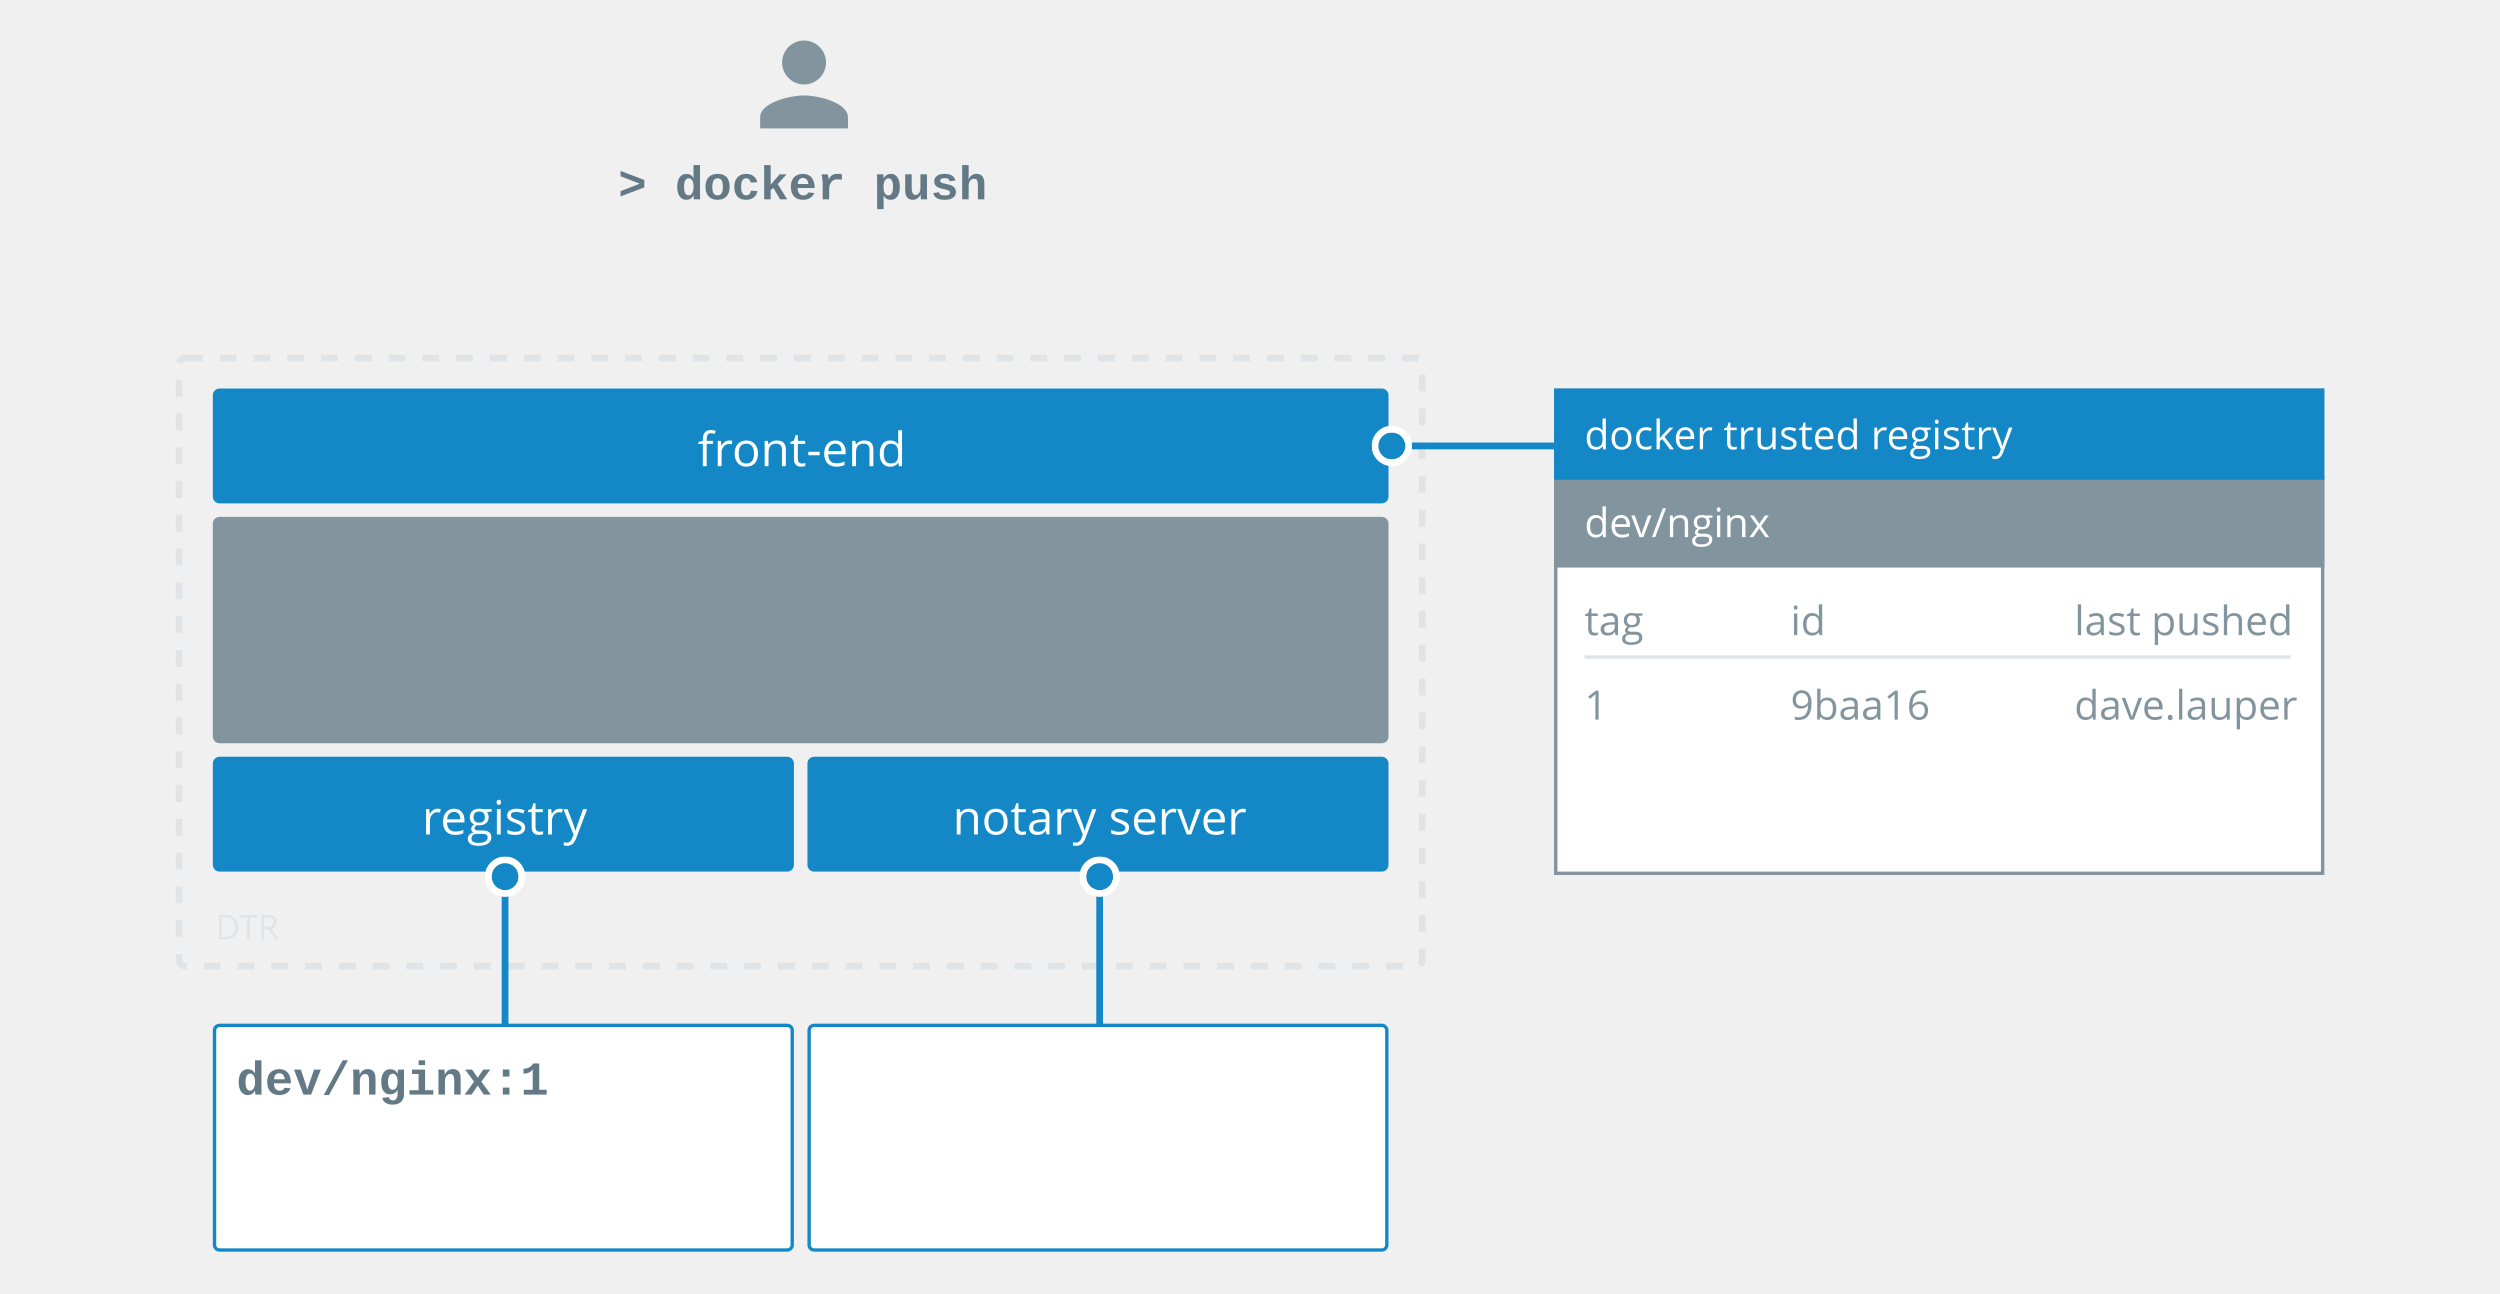
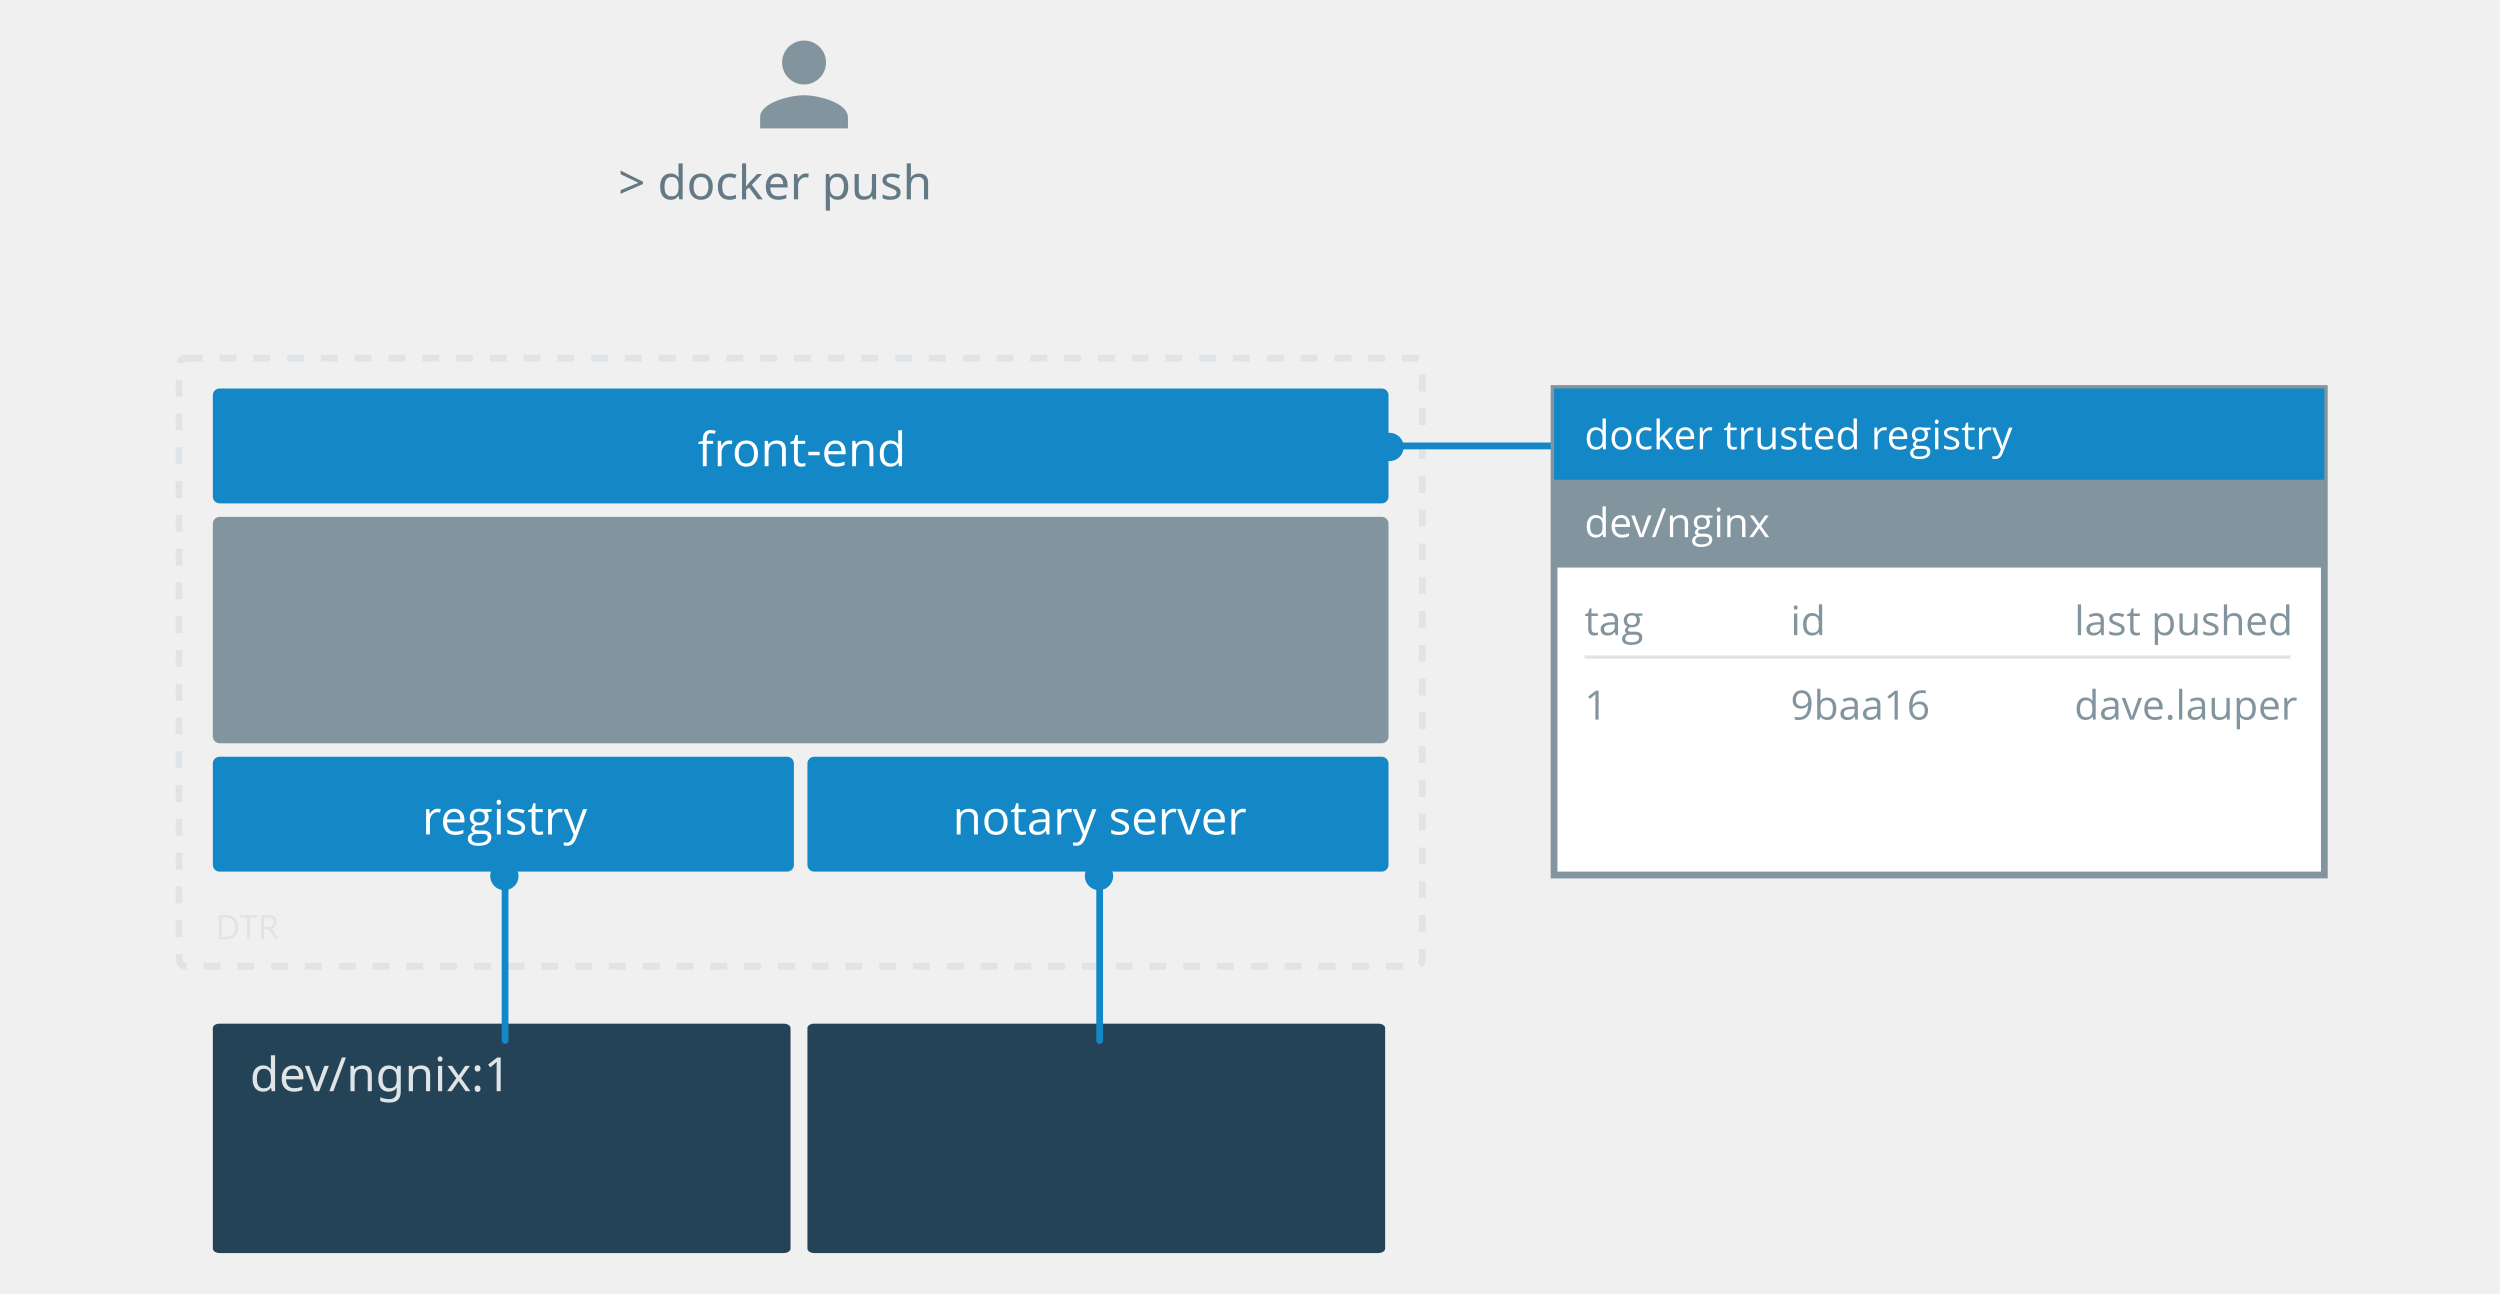
- <svg xmlns="http://www.w3.org/2000/svg" xmlns:xlink="http://www.w3.org/1999/xlink" width="740px" height="383px" viewBox="0 0 740 383" version="1.1">
-   <defs>
-     <circle id="path-1" cx="4" cy="4" r="4" />
-     <mask id="mask-2" maskContentUnits="userSpaceOnUse" maskUnits="objectBoundingBox" x="-2" y="-2" width="12" height="12">
-       <rect x="-2" y="-2" width="12" height="12" fill="white" />
-       <use xlink:href="#path-1" fill="black" />
-     </mask>
-     <rect id="path-3" x="0" y="0" width="172" height="67.5" rx="2" />
-     <mask id="mask-4" maskContentUnits="userSpaceOnUse" maskUnits="objectBoundingBox" x="0" y="0" width="172" height="67.5" fill="white">
-       <use xlink:href="#path-3" />
-     </mask>
-     <circle id="path-5" cx="4" cy="4" r="4" />
-     <mask id="mask-6" maskContentUnits="userSpaceOnUse" maskUnits="objectBoundingBox" x="-2" y="-2" width="12" height="12">
-       <rect x="-2" y="-2" width="12" height="12" fill="white" />
-       <use xlink:href="#path-5" fill="black" />
-     </mask>
-     <rect id="path-7" x="0" y="0" width="172" height="67.5" rx="2" />
-     <mask id="mask-8" maskContentUnits="userSpaceOnUse" maskUnits="objectBoundingBox" x="0" y="0" width="172" height="67.5" fill="white">
-       <use xlink:href="#path-7" />
-     </mask>
-     <circle id="path-9" cx="4" cy="4" r="4" />
-     <mask id="mask-10" maskContentUnits="userSpaceOnUse" maskUnits="objectBoundingBox" x="-2" y="-2" width="12" height="12">
-       <rect x="-2" y="-2" width="12" height="12" fill="white" />
-       <use xlink:href="#path-9" fill="black" />
-     </mask>
-     <rect id="path-11" x="0" y="0" width="228" height="144" />
-     <mask id="mask-12" maskContentUnits="userSpaceOnUse" maskUnits="objectBoundingBox" x="0" y="0" width="228" height="144" fill="white">
-       <use xlink:href="#path-11" />
-     </mask>
-   </defs>
-   <g id="dtr-diagrams" stroke="none" stroke-width="1" fill="none" fill-rule="evenodd">
-     <g id="sign-an-image-1">
-       <g id="Group" transform="translate(53, 12)">
-         <g id="left">
-           <g id="stack" transform="translate(0, 94)">
-             <text id="DTR" font-family="OpenSans-Semibold, Open Sans" font-size="10" font-weight="500" fill="#E0E4E7">
-               <tspan x="10.822" y="172.01">DTR</tspan>
-             </text>
-             <rect id="group" stroke="#E0E4E7" stroke-width="2" stroke-dasharray="5,5,5,5" x="0" y="0" width="368" height="180" rx="2" />
-             <g id="components" transform="translate(10, 9)">
-               <g id="Group-2" transform="translate(0, 109)">
-                 <g id="notary" transform="translate(176, 0)">
-                   <rect id="Rectangle-138" fill="#1488C6" x="0" y="0" width="172" height="34" rx="2" />
-                   <text id="notary-server" font-family="OpenSans, Open Sans" font-size="14" font-weight="normal" fill="#FFFFFF">
-                     <tspan x="42.993" y="23">notary server</tspan>
-                   </text>
-                 </g>
-                 <g id="registry">
-                   <rect id="Rectangle-138" fill="#1488C6" x="0" y="0" width="172" height="34" rx="2" />
-                   <text font-family="OpenSans, Open Sans" font-size="14" font-weight="normal" fill="#FFFFFF">
-                     <tspan x="61.915" y="23">registry</tspan>
-                   </text>
-                 </g>
-                 <g id="internals" transform="translate(0, 31)">
-                   <g id="right" transform="translate(176, 0)">
-                     <g id="arrow-1" transform="translate(86.5, 27) scale(1, -1) rotate(-90) translate(-86.5, -27) translate(60, 23)">
-                       <path d="M2,4 L52.5,4" id="Line" stroke="#1488C6" stroke-width="2" stroke-linecap="round" stroke-linejoin="round" />
-                       <g id="Oval">
-                         <use fill="#1488C6" fill-rule="evenodd" xlink:href="#path-1" />
-                         <use stroke="#FFFFFF" mask="url(#mask-2)" stroke-width="4" xlink:href="#path-1" />
-                       </g>
-                     </g>
-                     <g id="box" transform="translate(0, 48)" stroke="#1488C6" stroke-width="2" fill="#FFFFFF">
-                       <use id="Rectangle" mask="url(#mask-4)" xlink:href="#path-3" />
-                     </g>
-                   </g>
-                   <g id="left">
-                     <g id="arrow-1" transform="translate(86.5, 27) scale(1, -1) rotate(-90) translate(-86.5, -27) translate(60, 23)">
-                       <path d="M2,4 L52.5,4" id="Line" stroke="#1488C6" stroke-width="2" stroke-linecap="round" stroke-linejoin="round" />
-                       <g id="Oval">
-                         <use fill="#1488C6" fill-rule="evenodd" xlink:href="#path-5" />
-                         <use stroke="#FFFFFF" mask="url(#mask-6)" stroke-width="4" xlink:href="#path-5" />
-                       </g>
-                     </g>
-                     <g id="box" transform="translate(0, 48)">
-                       <use id="Rectangle" stroke="#1488C6" mask="url(#mask-8)" stroke-width="2" fill="#FFFFFF" xlink:href="#path-7" />
-                       <text id="dev/nginx:1" font-family="CourierNewPS-BoldMT, Courier New" font-size="14" font-weight="bold" fill="#637986">
-                         <tspan x="7" y="21">dev/nginx:1</tspan>
-                       </text>
-                     </g>
-                   </g>
-                 </g>
-               </g>
-               <g id="others" transform="translate(0, 38)" fill="#82949E">
-                 <rect id="Rectangle-138" x="0" y="0" width="348" height="67" rx="2" />
-               </g>
-               <g id="front-end">
-                 <rect id="Rectangle-138" fill="#1488C6" x="0" y="0" width="348" height="34" rx="2" />
-                 <text font-family="OpenSans, Open Sans" font-size="14" font-weight="normal" fill="#FFFFFF">
-                   <tspan x="143.509" y="23">front-end</tspan>
-                 </text>
-               </g>
-             </g>
-           </g>
-           <g id="user" transform="translate(130, 0)">
-             <text id="&gt;-docker-push" font-family="CourierNewPS-BoldMT, Courier New" font-size="14" font-weight="bold" fill="#637986">
-               <tspan x="0" y="47">&gt; docker push</tspan>
-             </text>
-             <path d="M55,13 C58.591,13 61.5,10.083 61.5,6.5 C61.5,2.909 58.591,-1.77635684e-15 55,-1.77635684e-15 C51.409,-1.77635684e-15 48.5,2.909 48.5,6.5 C48.5,10.083 51.409,13 55,13 L55,13 Z M55,16.25 C50.669,16.25 42,18.419 42,22.75 L42,26 L68,26 L68,22.75 C68,18.419 59.331,16.25 55,16.25 L55,16.25 Z" id="Shape" fill="#82949E" />
-           </g>
-         </g>
-         <g id="arrow" transform="translate(381.5, 120) scale(1, -1) translate(-381.5, -120) translate(355, 116)">
-           <path d="M2,4 L52.5,4" id="Line" stroke="#1488C6" stroke-width="2" stroke-linecap="round" stroke-linejoin="round" />
-           <g id="Oval">
-             <use fill="#1488C6" fill-rule="evenodd" xlink:href="#path-9" />
-             <use stroke="#FFFFFF" mask="url(#mask-10)" stroke-width="4" xlink:href="#path-9" />
-           </g>
-         </g>
-         <g id="browser" transform="translate(407, 103)">
-           <use id="chrome" stroke="#82949E" mask="url(#mask-12)" stroke-width="2" fill="#FFFFFF" xlink:href="#path-11" />
-           <g id="table" transform="translate(9, 60)" font-size="12" font-family="OpenSans, Open Sans" fill="#82949E" font-weight="normal">
-             <g id="data" transform="translate(0, 25)">
-               <text id="dave">
-                 <tspan x="145" y="13">dave.lauper</tspan>
-               </text>
-               <text id="9baa">
-                 <tspan x="61" y="13">9baa16</tspan>
-               </text>
-               <text id="1">
-                 <tspan x="0" y="13">1</tspan>
-               </text>
-             </g>
-             <g id="header">
-               <text id="last">
-                 <tspan x="145" y="13">last pushed</tspan>
-               </text>
-               <text id="id">
-                 <tspan x="61" y="13">id</tspan>
-               </text>
-               <text id="tag">
-                 <tspan x="0" y="13">tag</tspan>
-               </text>
-             </g>
-           </g>
-           <g id="repo" transform="translate(0, 26)">
-             <rect id="header" fill="#82949E" x="0" y="0" width="228" height="27" />
-             <text id="dev/nginx" font-family="OpenSans, Open Sans" font-size="12" font-weight="normal" fill="#FFFFFF">
-               <tspan x="9" y="18">dev/nginx</tspan>
-             </text>
-           </g>
-           <g id="header">
-             <path d="M9.5,79.5 L217.5,79.5" id="Line" stroke="#E0E4E7" stroke-linecap="square" />
-             <rect fill="#1488C6" x="0" y="0" width="228" height="27" />
-             <text id="docker-trusted-regis" font-family="OpenSans, Open Sans" font-size="12" font-weight="normal" fill="#FFFFFF">
-               <tspan x="9" y="18">docker trusted registry</tspan>
-             </text>
-           </g>
-         </g>
-       </g>
+ <svg xmlns="http://www.w3.org/2000/svg" version="1.1" id="Layer_1" x="0px" y="0px" viewBox="0 0 740 383" style="enable-background:new 0 0 740 383;" xml:space="preserve">
+   <style type="text/css">
+ 	.st0{fill:#E0E4E7;}
+ 	.st1{font-family:'OpenSans';}
+ 	.st2{font-size:10px;}
+ 	.st3{fill:none;stroke:#E0E4E7;stroke-width:2;stroke-dasharray:5,5,5,5;}
+ 	.st4{fill-rule:evenodd;clip-rule:evenodd;fill:#1488C6;}
+ 	.st5{fill:#FFFFFF;}
+ 	.st6{font-size:14px;}
+ 	.st7{fill-rule:evenodd;clip-rule:evenodd;fill:#254356;}
+ 	.st8{fill:none;stroke:#1488C6;stroke-width:2;stroke-linecap:round;stroke-linejoin:round;}
+ 	.st9{fill-rule:evenodd;clip-rule:evenodd;fill:#82949E;}
+ 	.st10{fill:#637986;}
+ 	.st11{font-family:'Courier-Bold';}
+ 	.st12{fill-rule:evenodd;clip-rule:evenodd;fill:#FFFFFF;stroke:#82949E;stroke-width:2;}
+ 	.st13{fill:#82949E;}
+ 	.st14{font-size:12px;}
+ 	.st15{fill:none;stroke:#E0E4E7;stroke-linecap:square;}
+ 	.st16{font-size:13px;}
+ </style>
+   <text transform="matrix(1 0 0 1 63.8219 278.0095)" class="st0 st1 st2">DTR</text>
+   <path id="group" class="st3" d="M55,106h364c1.1,0,2,0.9,2,2v176c0,1.1-0.9,2-2,2H55c-1.1,0-2-0.9-2-2V108C53,106.9,53.9,106,55,106  z" />
+   <g id="notary" transform="translate(176, 0)">
+     <path id="Rectangle-138" class="st4" d="M65,224h168c1.1,0,2,0.9,2,2v30c0,1.1-0.9,2-2,2H65c-1.1,0-2-0.9-2-2v-30   C63,224.9,63.9,224,65,224z" />
+     <text transform="matrix(1 0 0 1 105.9927 247)" class="st5 st1 st6">notary server</text>
+   </g>
+   <g id="registry">
+     <path class="st4" d="M65,224h168c1.1,0,2,0.9,2,2v30c0,1.1-0.9,2-2,2H65c-1.1,0-2-0.9-2-2v-30C63,224.9,63.9,224,65,224z" />
+     <text transform="matrix(1 0 0 1 124.9146 247)" class="st5 st1 st6">registry</text>
+   </g>
+   <path id="Rectangle-2" class="st7" d="M65,303h167c1.1,0,2,0.6,2,1.3v65.3c0,0.7-0.9,1.3-2,1.3H65c-1.1,0-2-0.6-2-1.3v-65.3  C63,303.6,63.9,303,65,303z" />
+   <path class="st8" d="M149.5,257.5V308" />
+   <g id="others" transform="translate(0, 38)">
+     <path class="st9" d="M65,115h344c1.1,0,2,0.9,2,2v63c0,1.1-0.9,2-2,2H65c-1.1,0-2-0.9-2-2v-63C63,115.9,63.9,115,65,115z" />
+   </g>
+   <g id="front-end">
+     <path class="st4" d="M65,115h344c1.1,0,2,0.9,2,2v30c0,1.1-0.9,2-2,2H65c-1.1,0-2-0.9-2-2v-30C63,115.9,63.9,115,65,115z" />
+     <text transform="matrix(1 0 0 1 206.5093 138)" class="st5 st1 st6">front-end</text>
+   </g>
+   <g id="user" transform="translate(130, 0)">
+     <text transform="matrix(1 0 0 1 53 59)" class="st10 st11 st6">&gt; docker push</text>
+     <path id="Shape" class="st9" d="M108,25c3.6,0,6.5-2.9,6.5-6.5c0-3.6-2.9-6.5-6.5-6.5s-6.5,2.9-6.5,6.5C101.5,22.1,104.4,25,108,25   L108,25z M108,28.2c-4.3,0-13,2.2-13,6.5V38h26v-3.2C121,30.4,112.3,28.2,108,28.2L108,28.2z" />
+   </g>
+   <path class="st8" d="M410,132h50.5" />
+   <g id="chrome">
+     <rect x="460" y="115" class="st12" width="228" height="144" />
+   </g>
+   <g id="table" transform="translate(9, 60)">
+     <g id="data" transform="translate(0, 25)">
+       <text transform="matrix(1 0 0 1 605 128)" class="st13 st1 st14">dave.lauper</text>
+       <text transform="matrix(1 0 0 1 521 128)" class="st13 st1 st14">9baa16</text>
+       <text transform="matrix(1 0 0 1 460 128)" class="st13 st1 st14">1</text>
+     </g>
+     <g id="header">
+       <text transform="matrix(1 0 0 1 605 128)" class="st13 st1 st14">last pushed</text>
+       <text transform="matrix(1 0 0 1 521 128)" class="st13 st1 st14">id</text>
+       <text transform="matrix(1 0 0 1 460 128)" class="st13 st1 st14">tag</text>
    </g>
  </g>
+   <g id="repo" transform="translate(0, 26)">
+     <rect x="460" y="115" class="st9" width="228" height="27" />
+     <text transform="matrix(1 0 0 1 469 133)" class="st5 st1 st14">dev/nginx</text>
+   </g>
+   <g>
+     <path class="st15" d="M469.5,194.5h208" />
+     <rect x="460" y="115" class="st4" width="228" height="27" />
+     <text transform="matrix(1 0 0 1 469 133)" class="st5 st1 st14">docker trusted registry</text>
+   </g>
+   <text transform="matrix(1 0 0 1 74 323)" class="st0 st11 st6">dev/ngnix:1</text>
+   <text transform="matrix(1 0 0 1 175.4165 373)" class="st0 st11 st16"> </text>
+   <text transform="matrix(1 0 0 1 198.8203 409)" class="st0 st11 st16"> </text>
+   <path id="Rectangle-2_1_" class="st7" d="M241,303h167c1.1,0,2,0.6,2,1.3v65.3c0,0.7-0.9,1.3-2,1.3H241c-1.1,0-2-0.6-2-1.3v-65.3  C239,303.6,239.9,303,241,303z" />
+   <path class="st8" d="M325.5,257.5V308" />
+   <circle class="st4" cx="149.3" cy="259.3" r="4.2" />
+   <circle class="st4" cx="325.3" cy="259.3" r="4.2" />
+   <circle class="st4" cx="411.3" cy="132.3" r="4.2" />
</svg>
